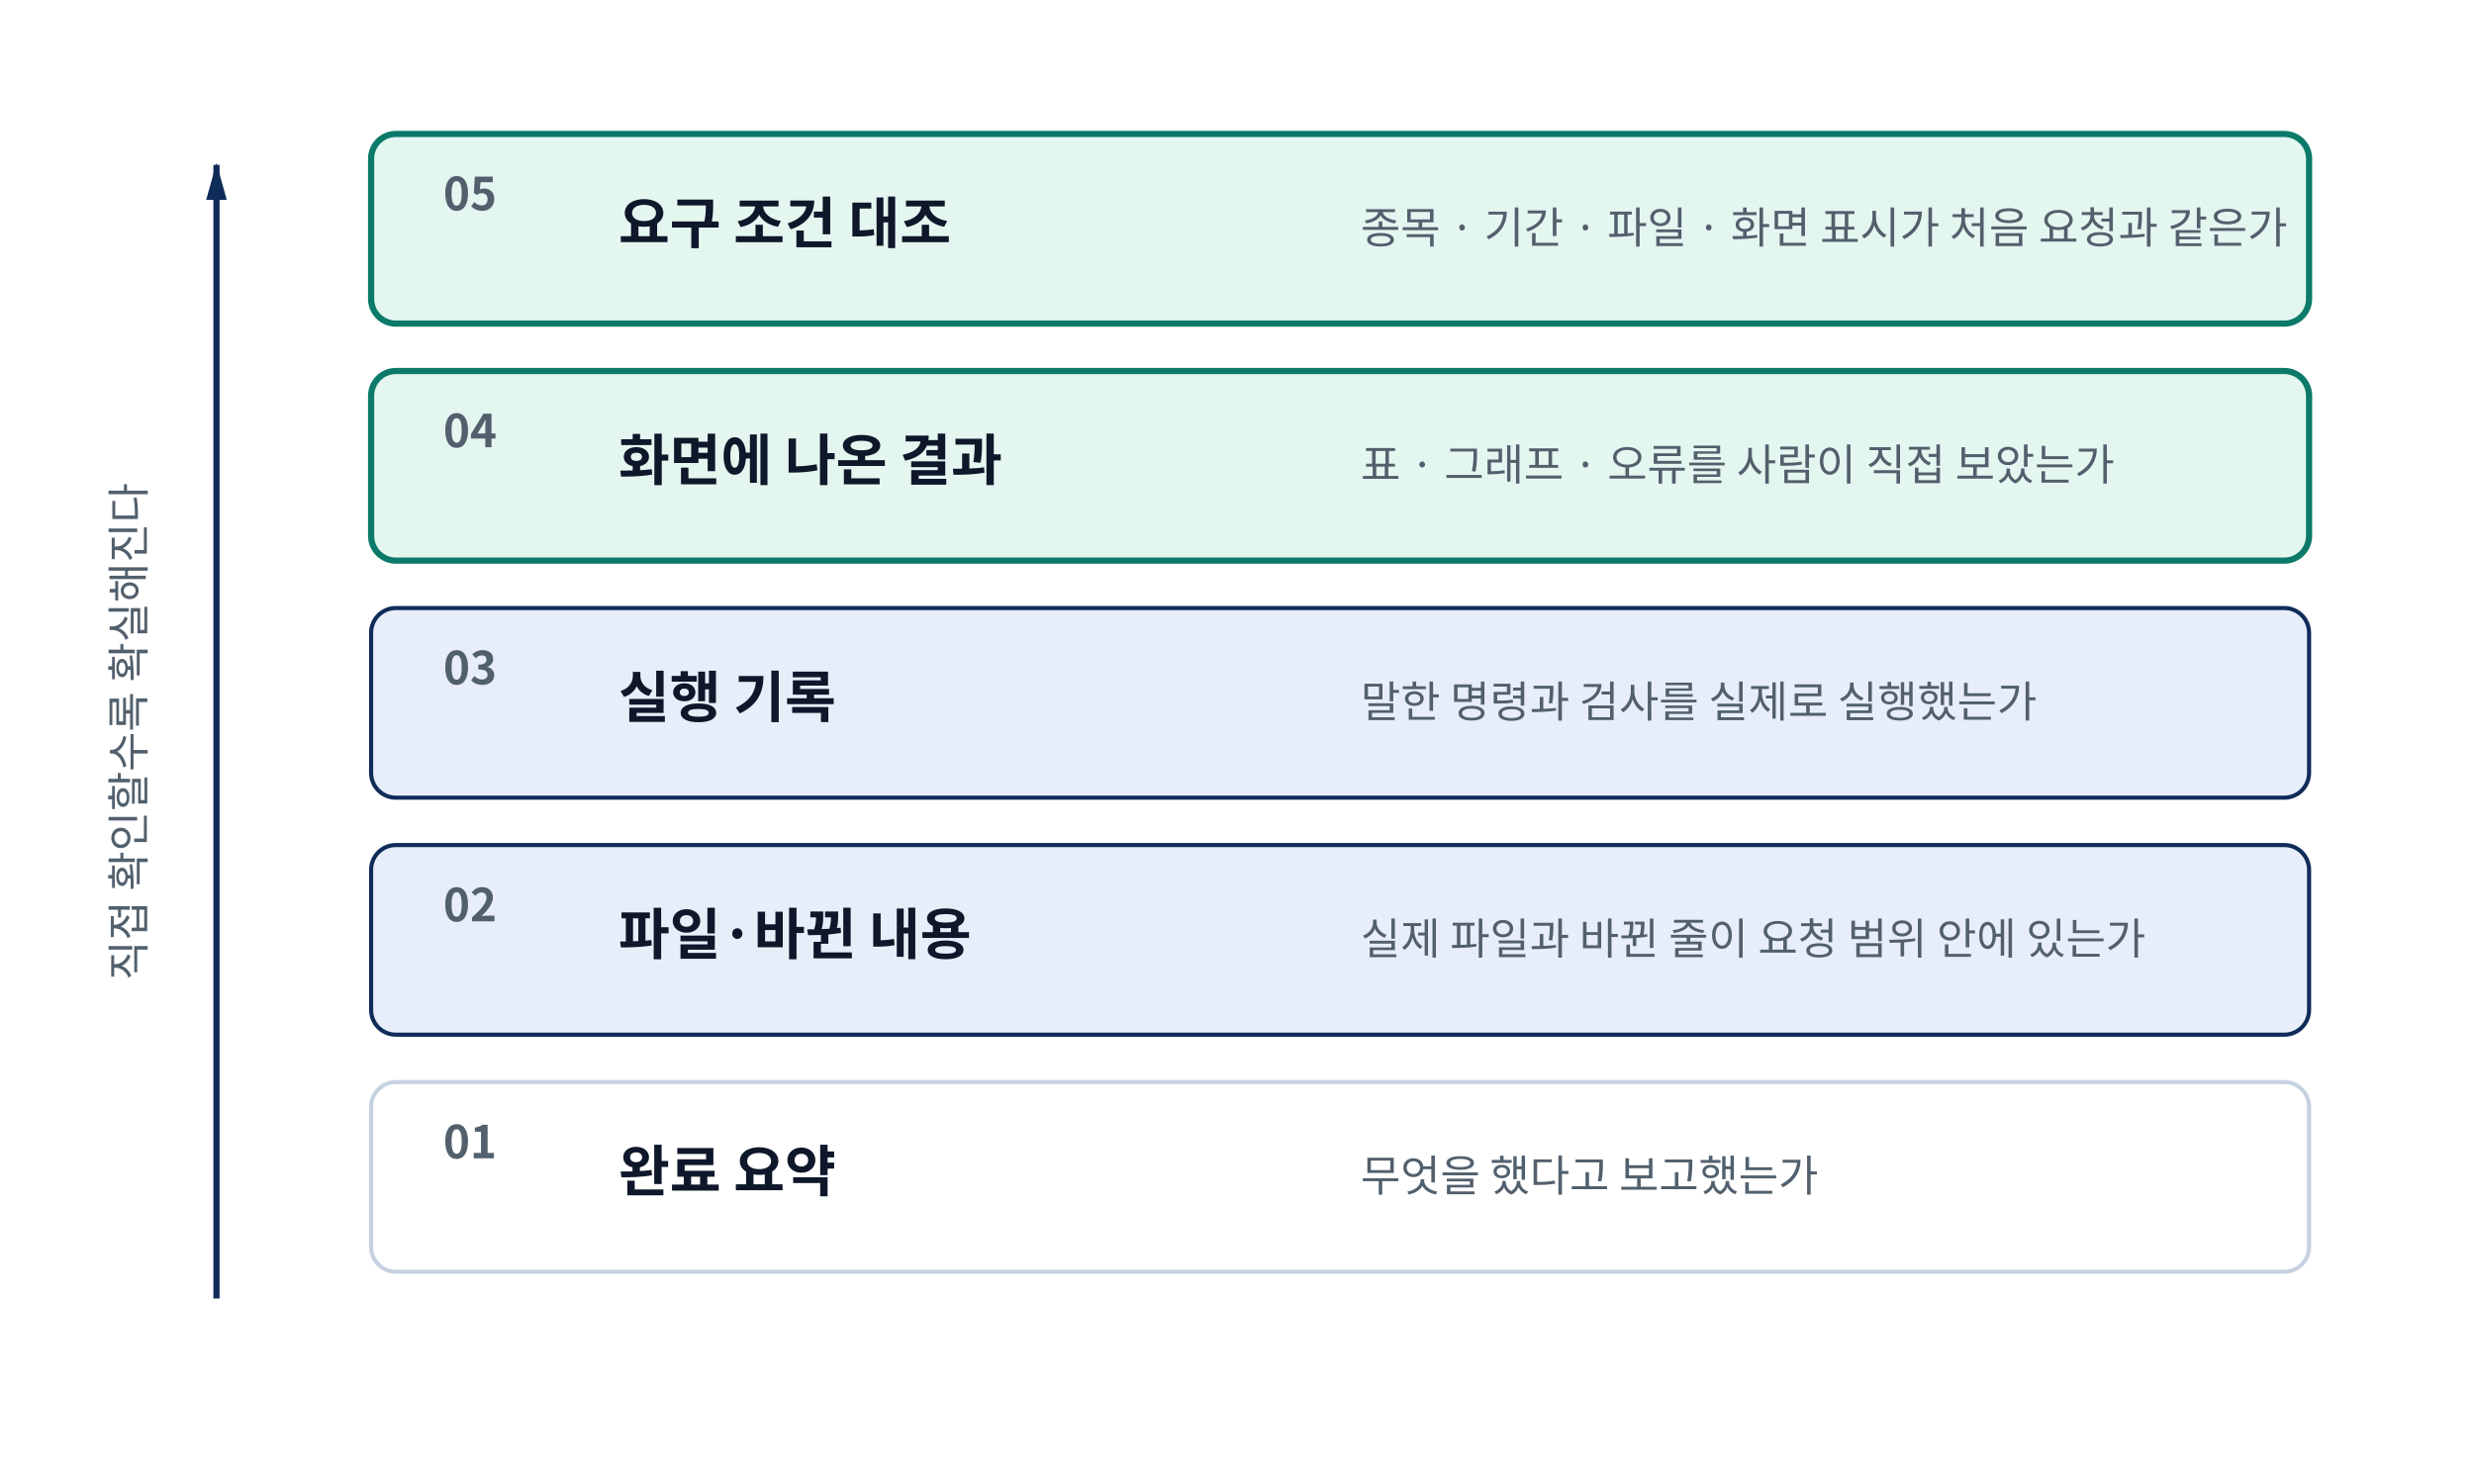
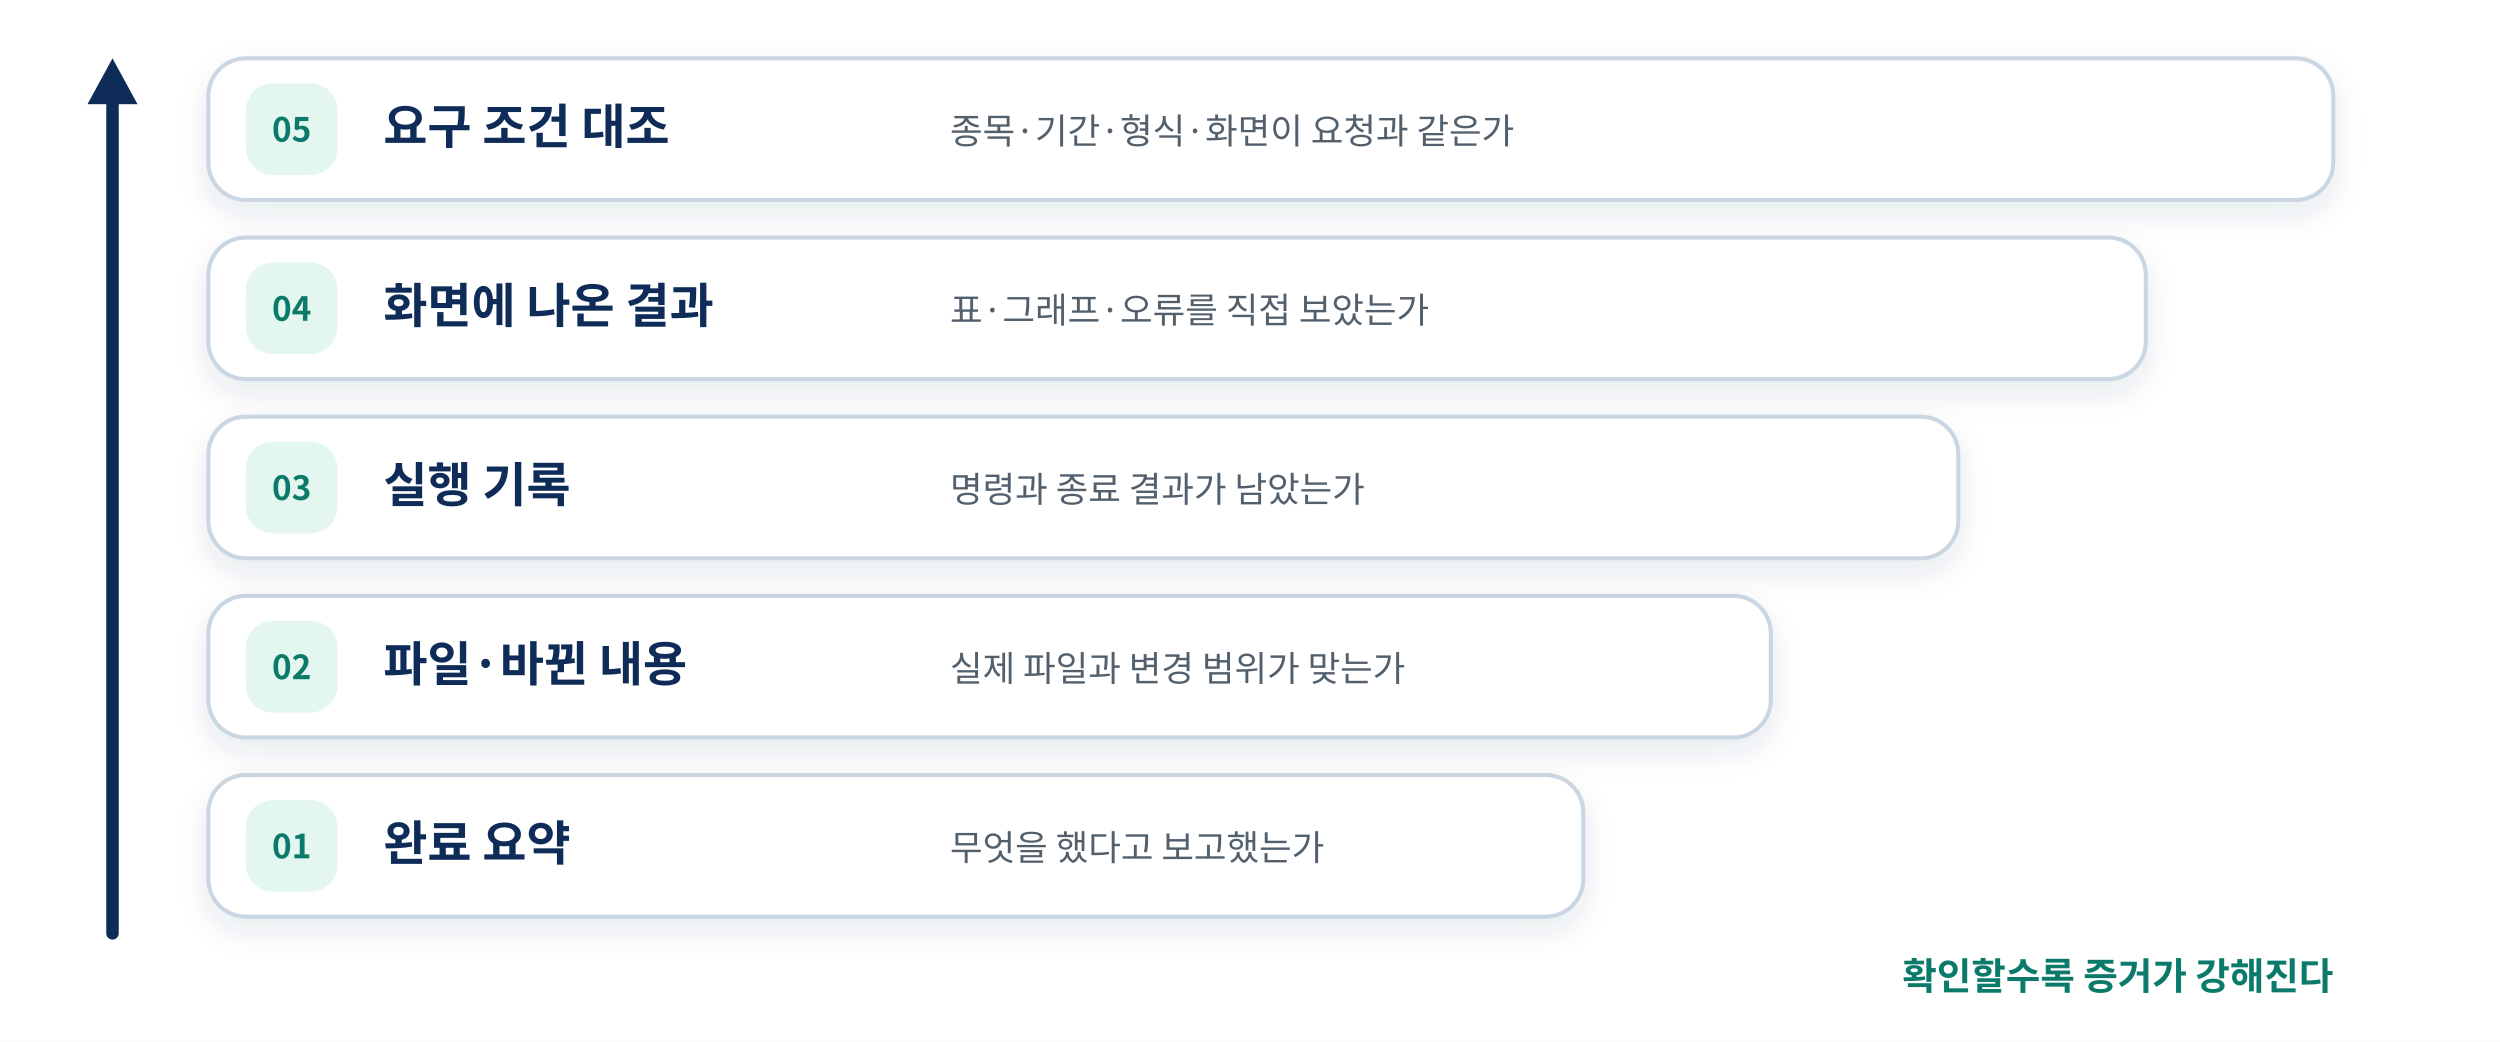
- <svg xmlns="http://www.w3.org/2000/svg" viewBox="0 0 1200 720" role="img" aria-labelledby="title desc">
+ <svg xmlns="http://www.w3.org/2000/svg" viewBox="0 0 1200 500" role="img" aria-labelledby="title desc">
  <defs>
-     <marker id="arrow" markerUnits="userSpaceOnUse" viewBox="0 0 18 10" refX="17" refY="5" markerWidth="18" markerHeight="10" orient="auto">
-       <path d="M0 0L18 5L0 10Z" fill="context-stroke" />
-     </marker>
-     <style>
-       text{font-family:"Noto Sans CJK KR","Noto Sans KR",sans-serif;fill:#0F172A;font-weight:400}
-       .weak{fill:#FFFFFF;stroke:#C7D2E1;stroke-width:2}
-       .mid{fill:#E7EEF9;stroke:#0F2C59;stroke-width:2}
-       .strong{fill:#E4F6F0;stroke:#0B7A6A;stroke-width:3}
-       .num{font-size:22px;font-weight:700;fill:#52606D}
-       .label{font-size:27px;font-weight:700}
-       .small{font-size:21px;fill:#52606D}
-       .axis{fill:none;stroke:#0F2C59;stroke-width:3;marker-end:url(#arrow)}
-     </style>
+     <filter id="shadow" x="-14%" y="-20%" width="128%" height="150%">
+       <feDropShadow dx="0" dy="6" stdDeviation="7" flood-color="#0F2C59" flood-opacity=".10" />
+     </filter>
+     <style>text{font-family:"Noto Sans CJK KR","Noto Sans KR",sans-serif}.step{fill:#fff;stroke:#CBD6E3;stroke-width:2;filter:url(#shadow)}.badge{fill:#E4F6F0}.num{fill:#0B7A6A;font-size:16px;font-weight:700}.name{fill:#0F2C59;font-size:23px;font-weight:700}.body{fill:#52606D;font-size:17px}.shaft{fill:none;stroke:#0F2C59;stroke-width:6;stroke-linecap:round}.head{fill:#0F2C59}.label{fill:#0B7A6A;font-size:18px;font-weight:700}</style>
  </defs>
-   <rect width="1200" height="720" fill="#FFFFFF" />
-   <path class="axis" d="M105 630V80" />
-   <text class="small" x="70" y="355" text-anchor="middle" transform="rotate(-90 70 355)">직접 확인할수록 확실해진다</text>
-   <rect class="strong" x="180" y="65" width="940" height="92" rx="12" />
-   <rect class="strong" x="180" y="180" width="940" height="92" rx="12" />
-   <rect class="mid" x="180" y="295" width="940" height="92" rx="12" />
-   <rect class="mid" x="180" y="410" width="940" height="92" rx="12" />
-   <rect class="weak" x="180" y="525" width="940" height="92" rx="12" />
-   <text class="num" x="215" y="102">05</text>
-   <text class="label" x="300" y="118">요구 조건 대조</text>
-   <text class="small" x="660" y="118">종목 · 기간 · 파일 · 화면 표시가 처음 요청과 같은가</text>
-   <text class="num" x="215" y="217">04</text>
-   <text class="label" x="300" y="233">화면에 나온 결과</text>
-   <text class="small" x="660" y="233">표 · 그래프 · 오류를 사람이 직접 보았는가</text>
-   <text class="num" x="215" y="332">03</text>
-   <text class="label" x="300" y="348">실행 기록</text>
-   <text class="small" x="660" y="348">말한 명령과 검사를 실제로 실행했는가</text>
-   <text class="num" x="215" y="447">02</text>
-   <text class="label" x="300" y="463">파일·바뀐 내용</text>
-   <text class="small" x="660" y="463">실제 파일과 바뀐 줄이 요청 범위 안에 있는가</text>
-   <text class="num" x="215" y="562">01</text>
-   <text class="label" x="300" y="578">완료 요약</text>
-   <text class="small" x="660" y="578">무엇을 했다고 보고했는가</text>
+   <rect width="1200" height="500" fill="#fff" />
+   <path class="shaft" d="M54 448V48" />
+   <path class="head" d="M54 28L42 50H66Z" />
+   <g transform="translate(100 372)">
+     <rect class="step" width="660" height="68" rx="18" />
+     <rect class="badge" x="18" y="12" width="44" height="44" rx="13" />
+     <text class="num" x="40" y="40" text-anchor="middle">01</text>
+     <text class="name" x="84" y="41">완료 요약</text>
+     <text class="body" x="356" y="41">무엇을 했다고 보고했는가</text>
+   </g>
+   <g transform="translate(100 286)">
+     <rect class="step" width="750" height="68" rx="18" />
+     <rect class="badge" x="18" y="12" width="44" height="44" rx="13" />
+     <text class="num" x="40" y="40" text-anchor="middle">02</text>
+     <text class="name" x="84" y="41">파일·바뀐 내용</text>
+     <text class="body" x="356" y="41">실제 파일과 변경 범위가 맞는가</text>
+   </g>
+   <g transform="translate(100 200)">
+     <rect class="step" width="840" height="68" rx="18" />
+     <rect class="badge" x="18" y="12" width="44" height="44" rx="13" />
+     <text class="num" x="40" y="40" text-anchor="middle">03</text>
+     <text class="name" x="84" y="41">실행 기록</text>
+     <text class="body" x="356" y="41">명령과 종료 결과가 남았는가</text>
+   </g>
+   <g transform="translate(100 114)">
+     <rect class="step" width="930" height="68" rx="18" />
+     <rect class="badge" x="18" y="12" width="44" height="44" rx="13" />
+     <text class="num" x="40" y="40" text-anchor="middle">04</text>
+     <text class="name" x="84" y="41">화면에 나온 결과</text>
+     <text class="body" x="356" y="41">표·그래프·오류를 직접 보았는가</text>
+   </g>
+   <g transform="translate(100 28)">
+     <rect class="step" width="1020" height="68" rx="18" />
+     <rect class="badge" x="18" y="12" width="44" height="44" rx="13" />
+     <text class="num" x="40" y="40" text-anchor="middle">05</text>
+     <text class="name" x="84" y="41">요구 조건 대조</text>
+     <text class="body" x="356" y="41">종목·기간·형식·화면이 요청과 같은가</text>
+   </g>
+   <text class="label" x="1120" y="475" text-anchor="end">확인할수록 증거가 강해진다</text>
</svg>
